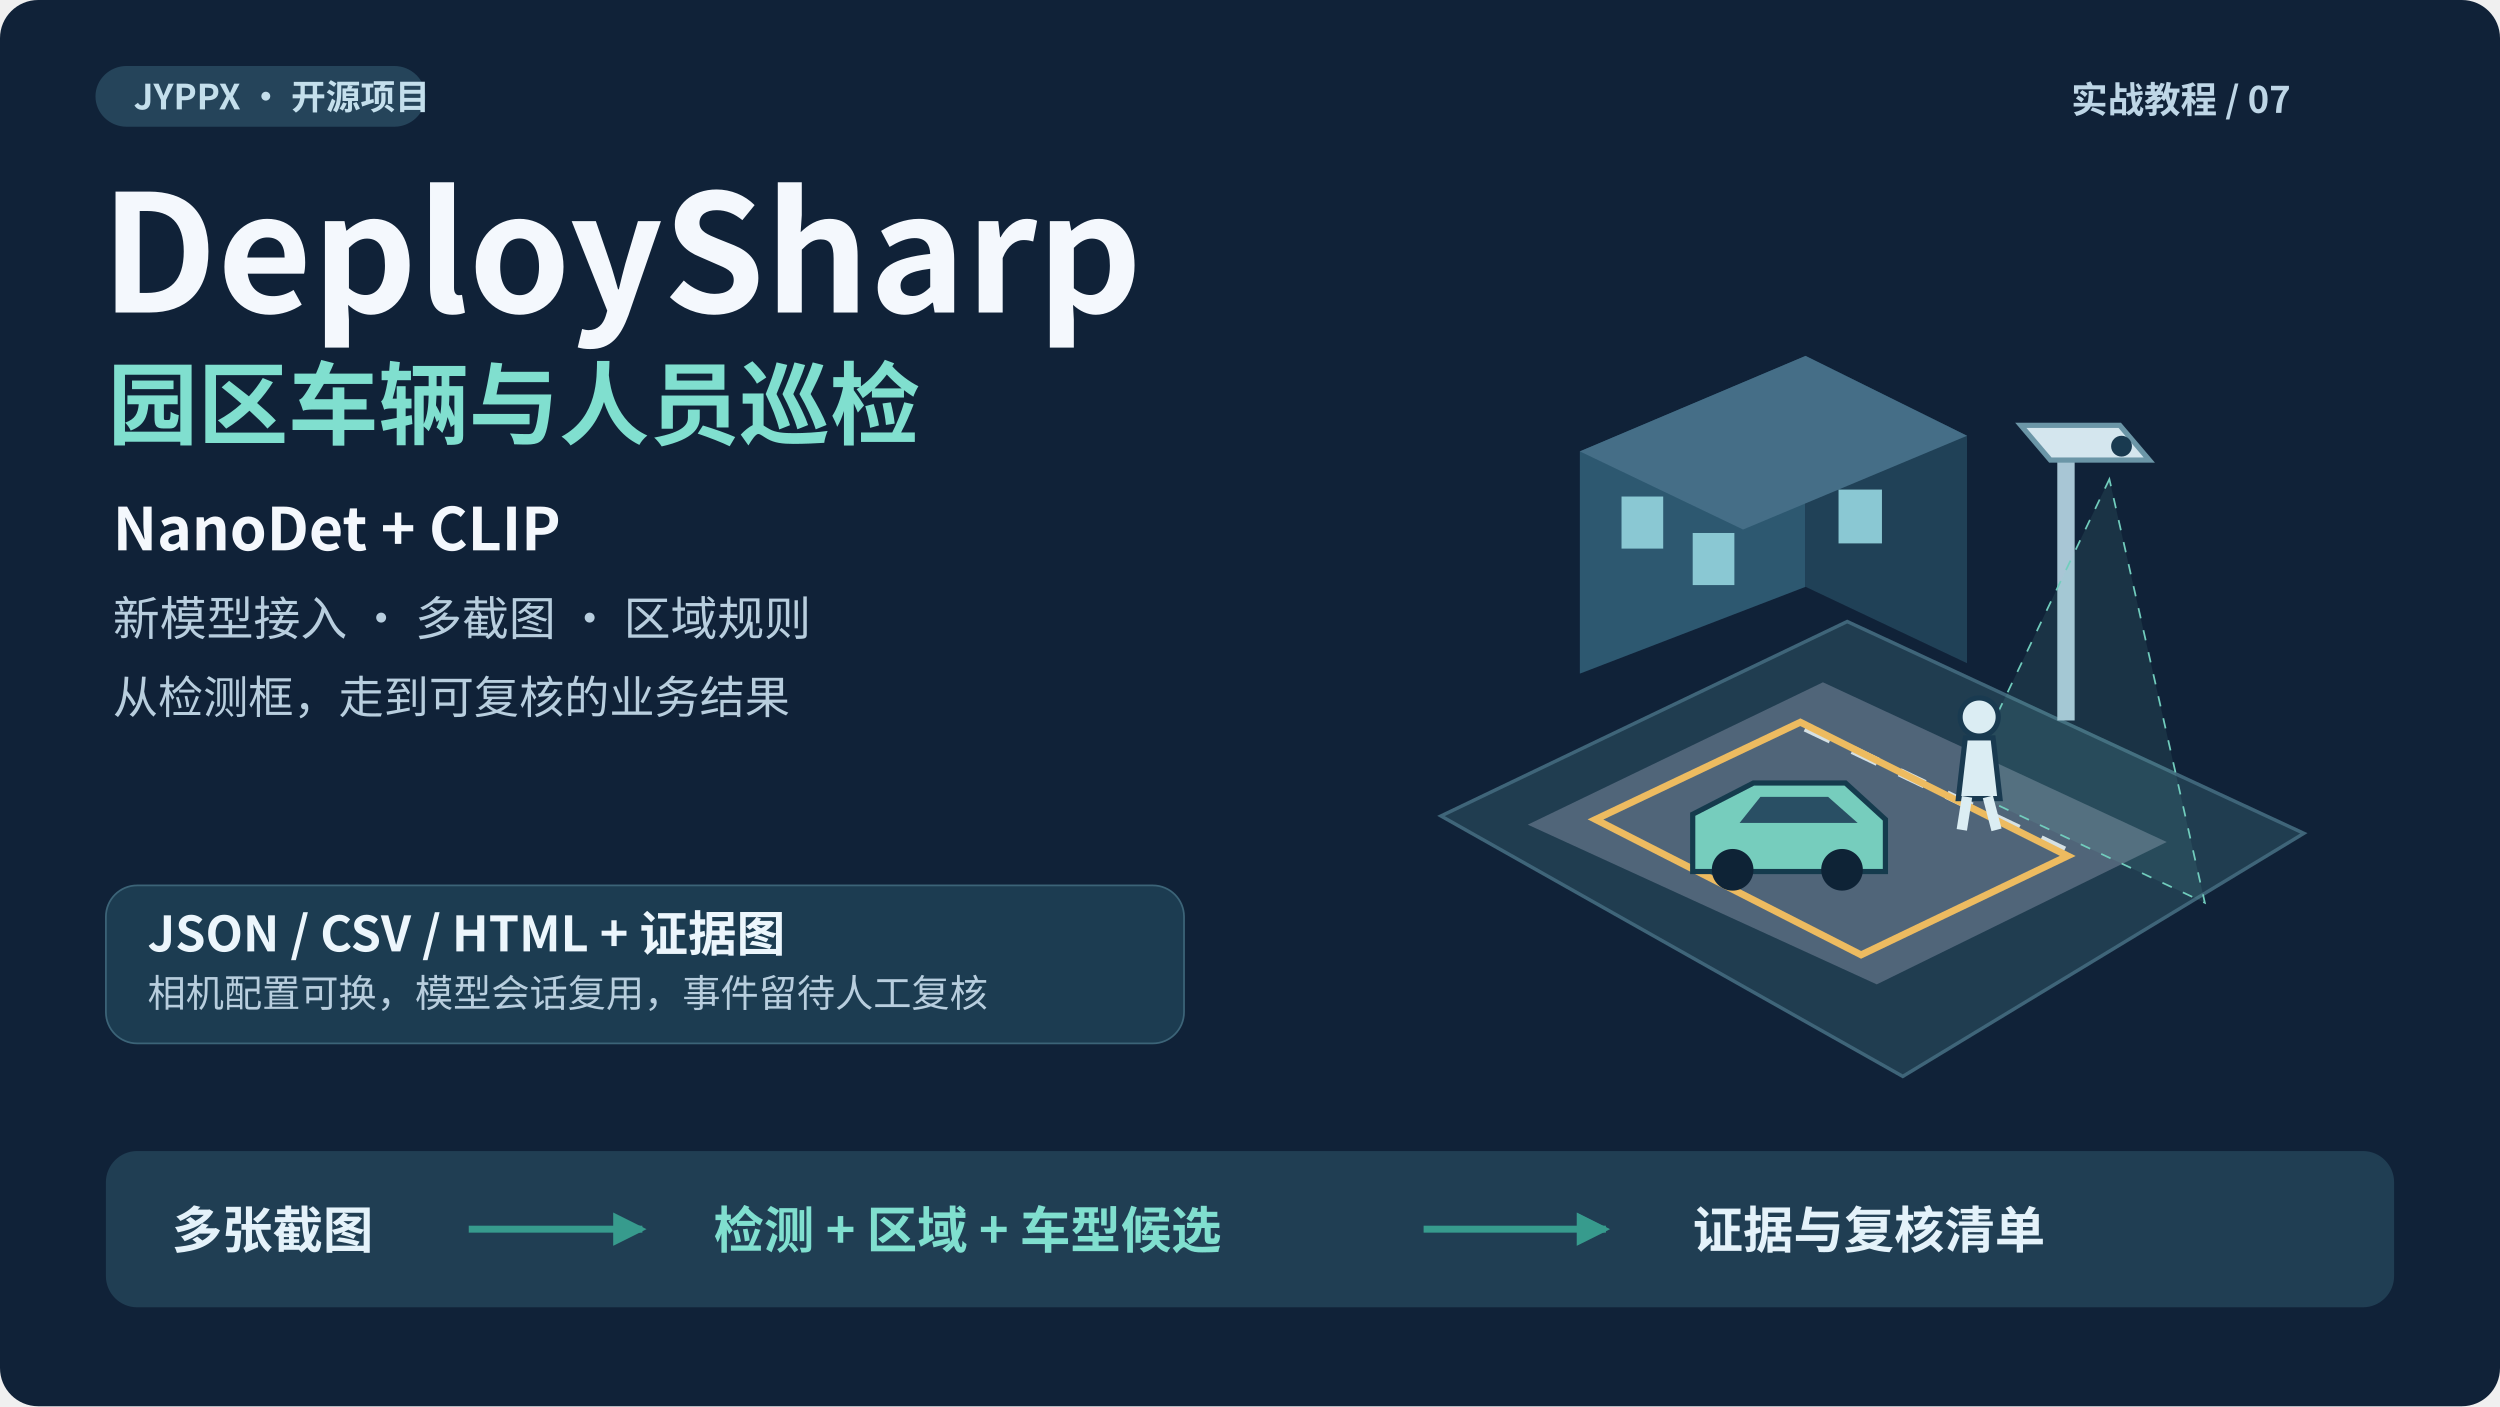
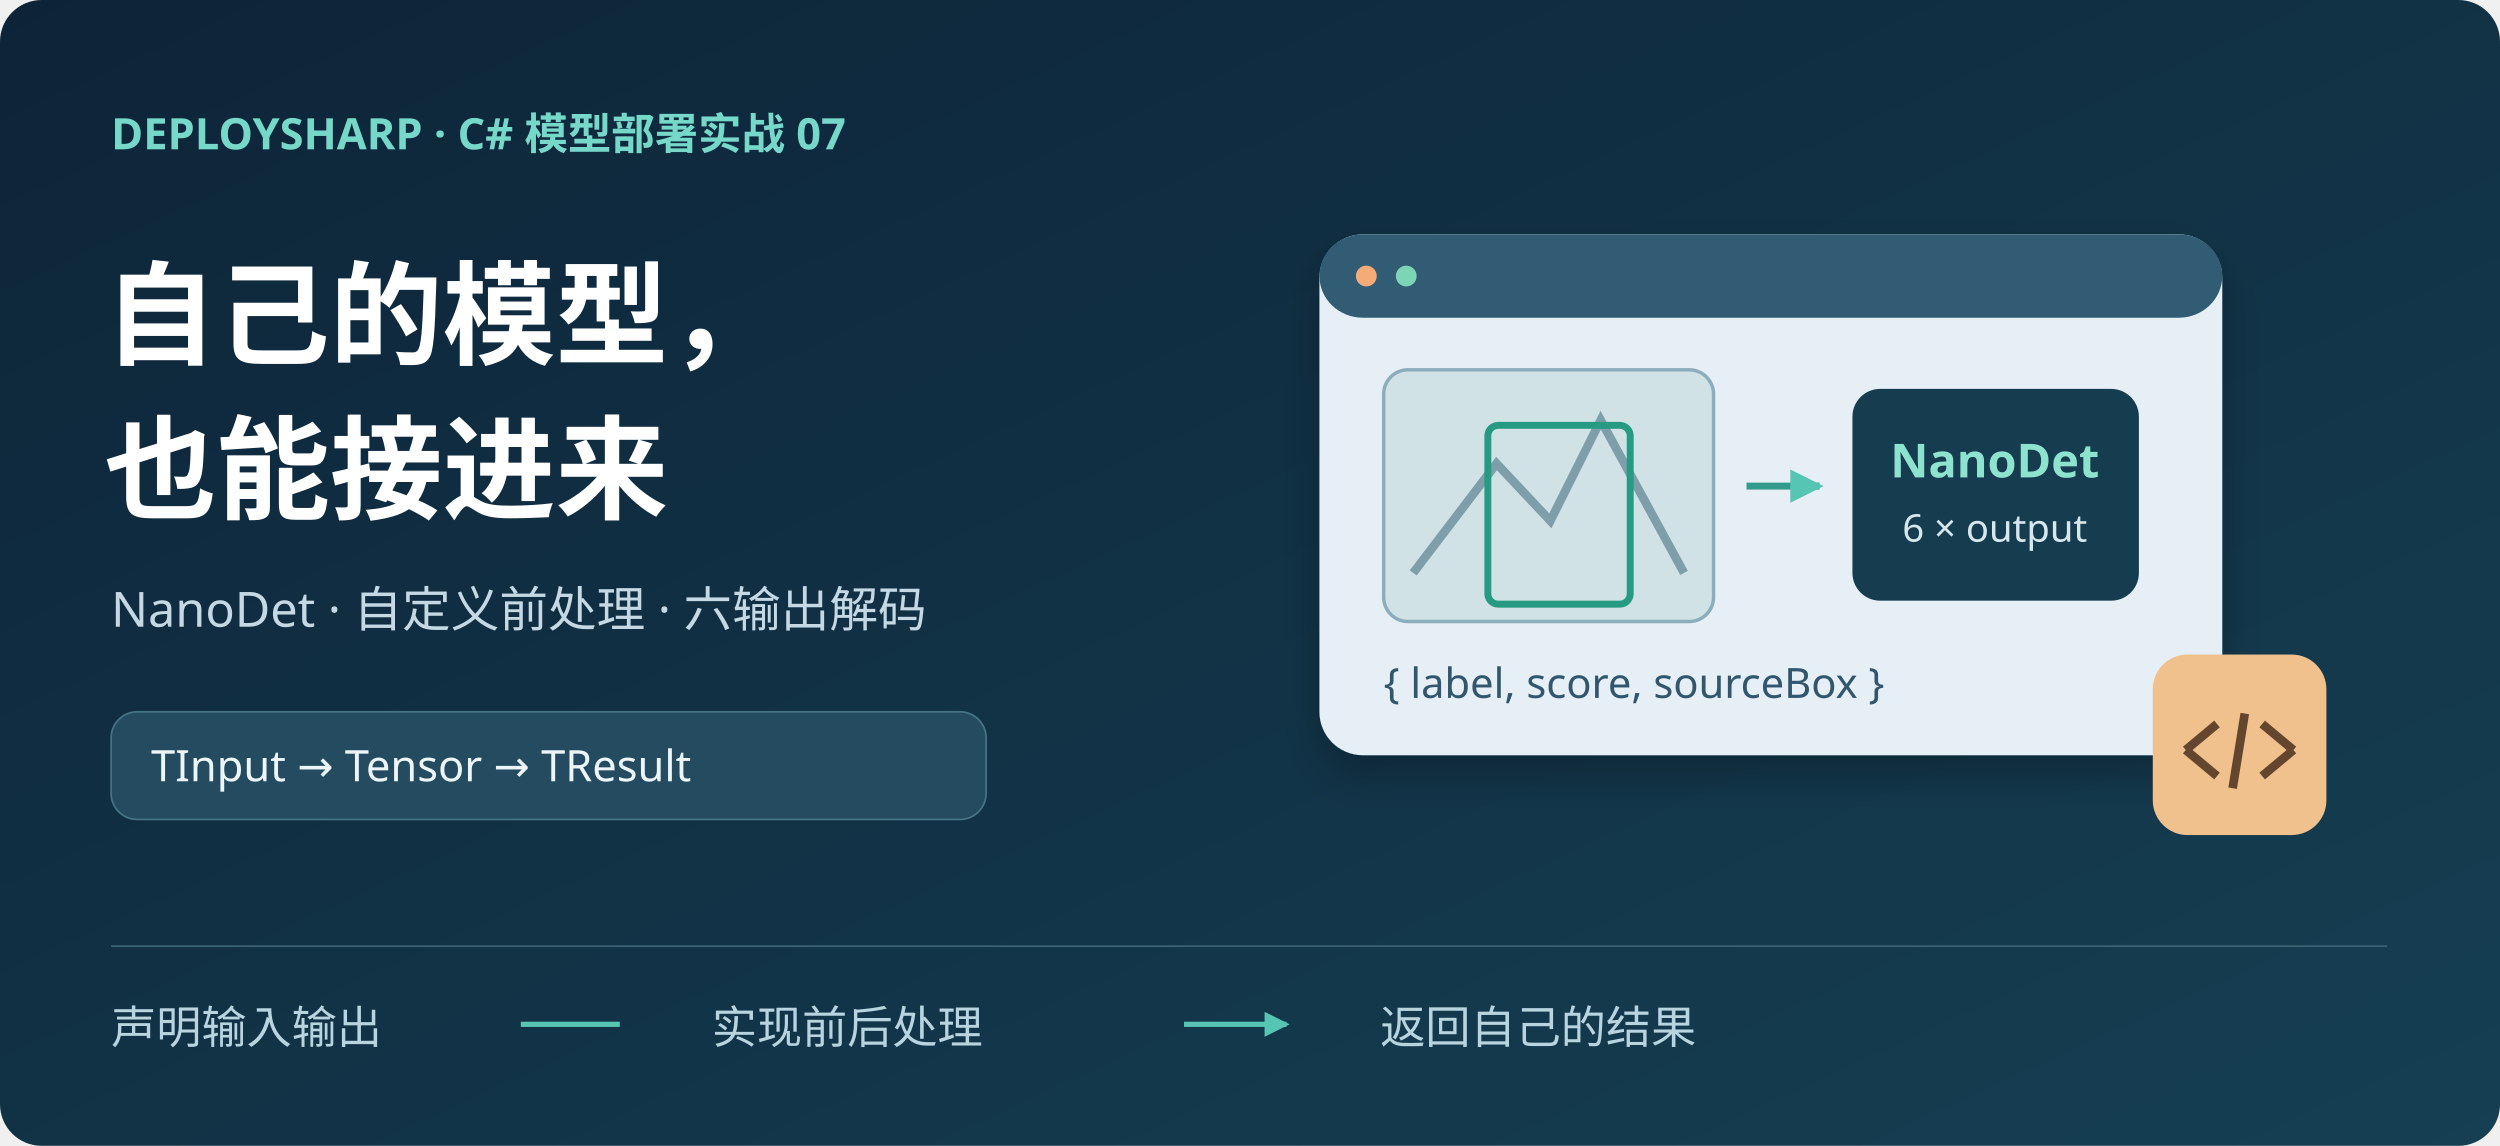
- <svg xmlns="http://www.w3.org/2000/svg" width="1440" height="810" viewBox="0 0 1440 810" role="img" aria-labelledby="title desc">
+ <svg xmlns="http://www.w3.org/2000/svg" width="1440" height="660" viewBox="0 0 1440 660" role="img" aria-labelledby="title desc">
  <defs>
+     <linearGradient id="bg" x2="1" y2="1">
+       <stop stop-color="#0d2438" />
+       <stop offset="1" stop-color="#163f53" />
+     </linearGradient>
+     <filter id="shadow">
+       <feDropShadow dx="0" dy="12" stdDeviation="12" flood-opacity=".25" />
+     </filter>
    <marker id="arrow" viewBox="0 0 10 10" refX="8" refY="5" markerWidth="6" markerHeight="6" orient="auto">
-       <path d="M1 1L9 5L1 9Z" fill="#379b8d" />
+       <path d="M1 1L9 5L1 9Z" fill="#57c5b4" />
    </marker>
  </defs>
-   <rect width="1440" height="810" rx="22" fill="#102238" />
-   <g font-family="Segoe UI, Microsoft YaHei, Noto Sans CJK SC, sans-serif">
-     <rect x="55" y="38" width="190" height="35" rx="18" fill="#25445a" stroke="none" />
-     <text x="77" y="63" font-size="20" fill="#c4dfec" font-weight="600">JYPPX · 开源项目</text>
-     <text x="1193" y="65" font-size="21" fill="#bed6e6" font-weight="600">实战教程 / 07</text>
-     <text x="58" y="180" font-size="94" fill="#f4f8fd" font-weight="750">DeploySharp</text>
-     <text x="62" y="252" font-size="52" fill="#80dfcf" font-weight="750">园区车辆与人员巡检</text>
-     <text x="65" y="317" font-size="34" fill="#f4f8fd" font-weight="650">NanoDet + CLIP</text>
-     <text x="65" y="366" font-size="27" fill="#b8cede" font-weight="400">新模型接入 · 多截图 · 区域规则</text>
-     <text x="65" y="411" font-size="26" fill="#b8cede" font-weight="400">从检测框，走到可复核的业务结果</text>
-     <g transform="translate(830 170)">
-       <path d="M0 300L234 188L497 310L266 450Z" fill="#203d50" stroke="#3f6579" stroke-width="2" />
-       <path d="M50 305L220 223L418 315L251 397Z" fill="#506579" />
-       <path d="M210 249L359 320" stroke="#d5e1e5" stroke-width="5" stroke-dasharray="16 14" />
-       <path d="M80 218V90L210 35L210 168Z" fill="#2d5870" />
-       <path d="M210 35L303 81V212L210 168Z" fill="#204157" />
-       <path d="M80 90L174 135L303 81L210 35Z" fill="#456e87" />
-       <g fill="#8ac8d3">
-         <rect x="104" y="116" width="24" height="30" />
-         <rect x="145" y="137" width="24" height="30" />
-         <rect x="229" y="112" width="25" height="31" />
-       </g>
-       <path d="M360 245V75" stroke="#a8c6d5" stroke-width="10" />
-       <path d="M334 75H391L408 95H351Z" fill="#d4e6ee" stroke="#6b96a7" stroke-width="3" />
-       <circle cx="392" cy="87" r="6" fill="#193a50" />
-       <path d="M385 106L300 284L440 350Z" fill="#7de3cf" fill-opacity=".09" stroke="#71cdbd" stroke-dasharray="6 7" />
-       <path d="M89 302L207 246L361 323L242 380Z" fill="none" stroke="#edbb60" stroke-width="4" />
-       <g transform="translate(145 270)">
-         <path d="M0 29L35 11H88L111 32V62H0Z" fill="#76cdbd" stroke="#153b4d" stroke-width="3" />
-         <path d="M39 19H78L95 34H27Z" fill="#294f64" />
-         <circle cx="23" cy="61" r="12" fill="#0e2336" />
-         <circle cx="86" cy="61" r="12" fill="#0e2336" />
-       </g>
-       <g fill="#dbedf3" stroke="#193a50" stroke-width="3">
-         <circle cx="310" cy="243" r="11" />
-         <path d="M302 255H318L322 290H298Z" />
-         <path d="M303 289L300 308M315 289L320 308" stroke="#dbedf3" stroke-width="6" />
-       </g>
+   <rect width="1440" height="660" rx="24" fill="url(#bg)" />
+   <g font-family="Segoe UI, Microsoft YaHei, sans-serif">
+     <text x="64" y="86" fill="#75d8c8" font-size="25" font-weight="650">DEPLOYSHARP · C# 模型部署实战 07</text>
+     <text x="60" y="205" fill="#fff" font-size="65" font-weight="750">自己的模型，</text>
+     <text x="60" y="294" fill="#fff" font-size="65" font-weight="750">也能接进来</text>
+     <text x="64" y="361" fill="#c4d9e3" font-size="28">NanoDet · 自定义前处理 · 六输出解码</text>
+     <rect x="64" y="410" width="504" height="62" rx="15" fill="#244b60" stroke="#467484" />
+     <text x="87" y="450" fill="#ecf5f7" font-size="25">TInput → Tensor → TResult</text>
+     <g filter="url(#shadow)">
+       <rect x="760" y="135" width="520" height="300" rx="25" fill="#e6eef6" />
+       <rect x="760" y="135" width="520" height="48" rx="25" fill="#315b73" />
+       <circle cx="787" cy="159" r="6" fill="#f5ab78" />
+       <circle cx="810" cy="159" r="6" fill="#7bd5b4" />
+       <rect x="797" y="213" width="190" height="145" rx="14" fill="#d1e2e6" stroke="#8caebc" stroke-width="2" />
+       <path d="M814 330L862 267L893 300L922 242L970 330" stroke="#7e9eaa" stroke-width="5" fill="none" />
+       <rect x="857" y="245" width="82" height="103" rx="6" fill="none" stroke="#269a82" stroke-width="4" />
+       <path d="M1006 280H1048" stroke="#329b8b" stroke-width="4" marker-end="url(#arrow)" />
+       <rect x="1067" y="224" width="165" height="122" rx="16" fill="#173c50" />
+       <text x="1149" y="275" text-anchor="middle" fill="#8ee3cf" font-size="27" font-weight="700">NanoDet</text>
+       <text x="1149" y="312" text-anchor="middle" fill="#d6e8ed" font-size="22">6 × output</text>
+       <text x="797" y="402" fill="#31576d" font-size="24">{ label, score, sourceBox }</text>
    </g>
-     <rect x="61" y="510" width="621" height="91" rx="18" fill="#1c3c51" stroke="#3c6478" />
-     <text x="85" y="548" font-size="28" fill="#ecf6fc" font-weight="650">JSON / CSV / HTML + 证据图</text>
-     <text x="85" y="580" font-size="22" fill="#b8cede" font-weight="400">相机配置可换，模型会话复用，事件留待人工复核</text>
-     <rect x="61" y="663" width="1318" height="90" rx="18" fill="#203e53" stroke="none" />
-     <text x="99" y="719" font-size="29" fill="#e4f2fa" font-weight="650">多张截图</text>
-     <path d="M270 708H370" fill="none" stroke="#379b8d" stroke-width="4" marker-end="url(#arrow)" />
-     <text x="411" y="719" font-size="29" fill="#80dfcf" font-weight="650">检测 + 区域 + 车型候选</text>
-     <path d="M820 708H925" fill="none" stroke="#379b8d" stroke-width="4" marker-end="url(#arrow)" />
-     <text x="975" y="719" font-size="29" fill="#e4f2fa" font-weight="650">证据与复核清单</text>
+     <g transform="translate(1240 377)">
+       <rect width="100" height="104" rx="20" fill="#f0c08d" />
+       <path d="M19 55L37 40M19 55L37 70M81 55L63 40M81 55L63 70" stroke="#64462e" stroke-width="5" fill="none" />
+       <path d="M53 34L46 77" stroke="#64462e" stroke-width="5" />
+     </g>
+     <path d="M64 545H1375" stroke="#3c6374" />
+     <text x="64" y="601" fill="#b8d5df" font-size="26">声明输入输出</text>
+     <text x="410" y="601" fill="#b8d5df" font-size="26">实现前后处理</text>
+     <text x="795" y="601" fill="#b8d5df" font-size="26">返回自己的结果</text>
+     <path d="M300 590H357M682 590H741" stroke="#57c5b4" stroke-width="3" marker-end="url(#arrow)" />
  </g>
</svg>
